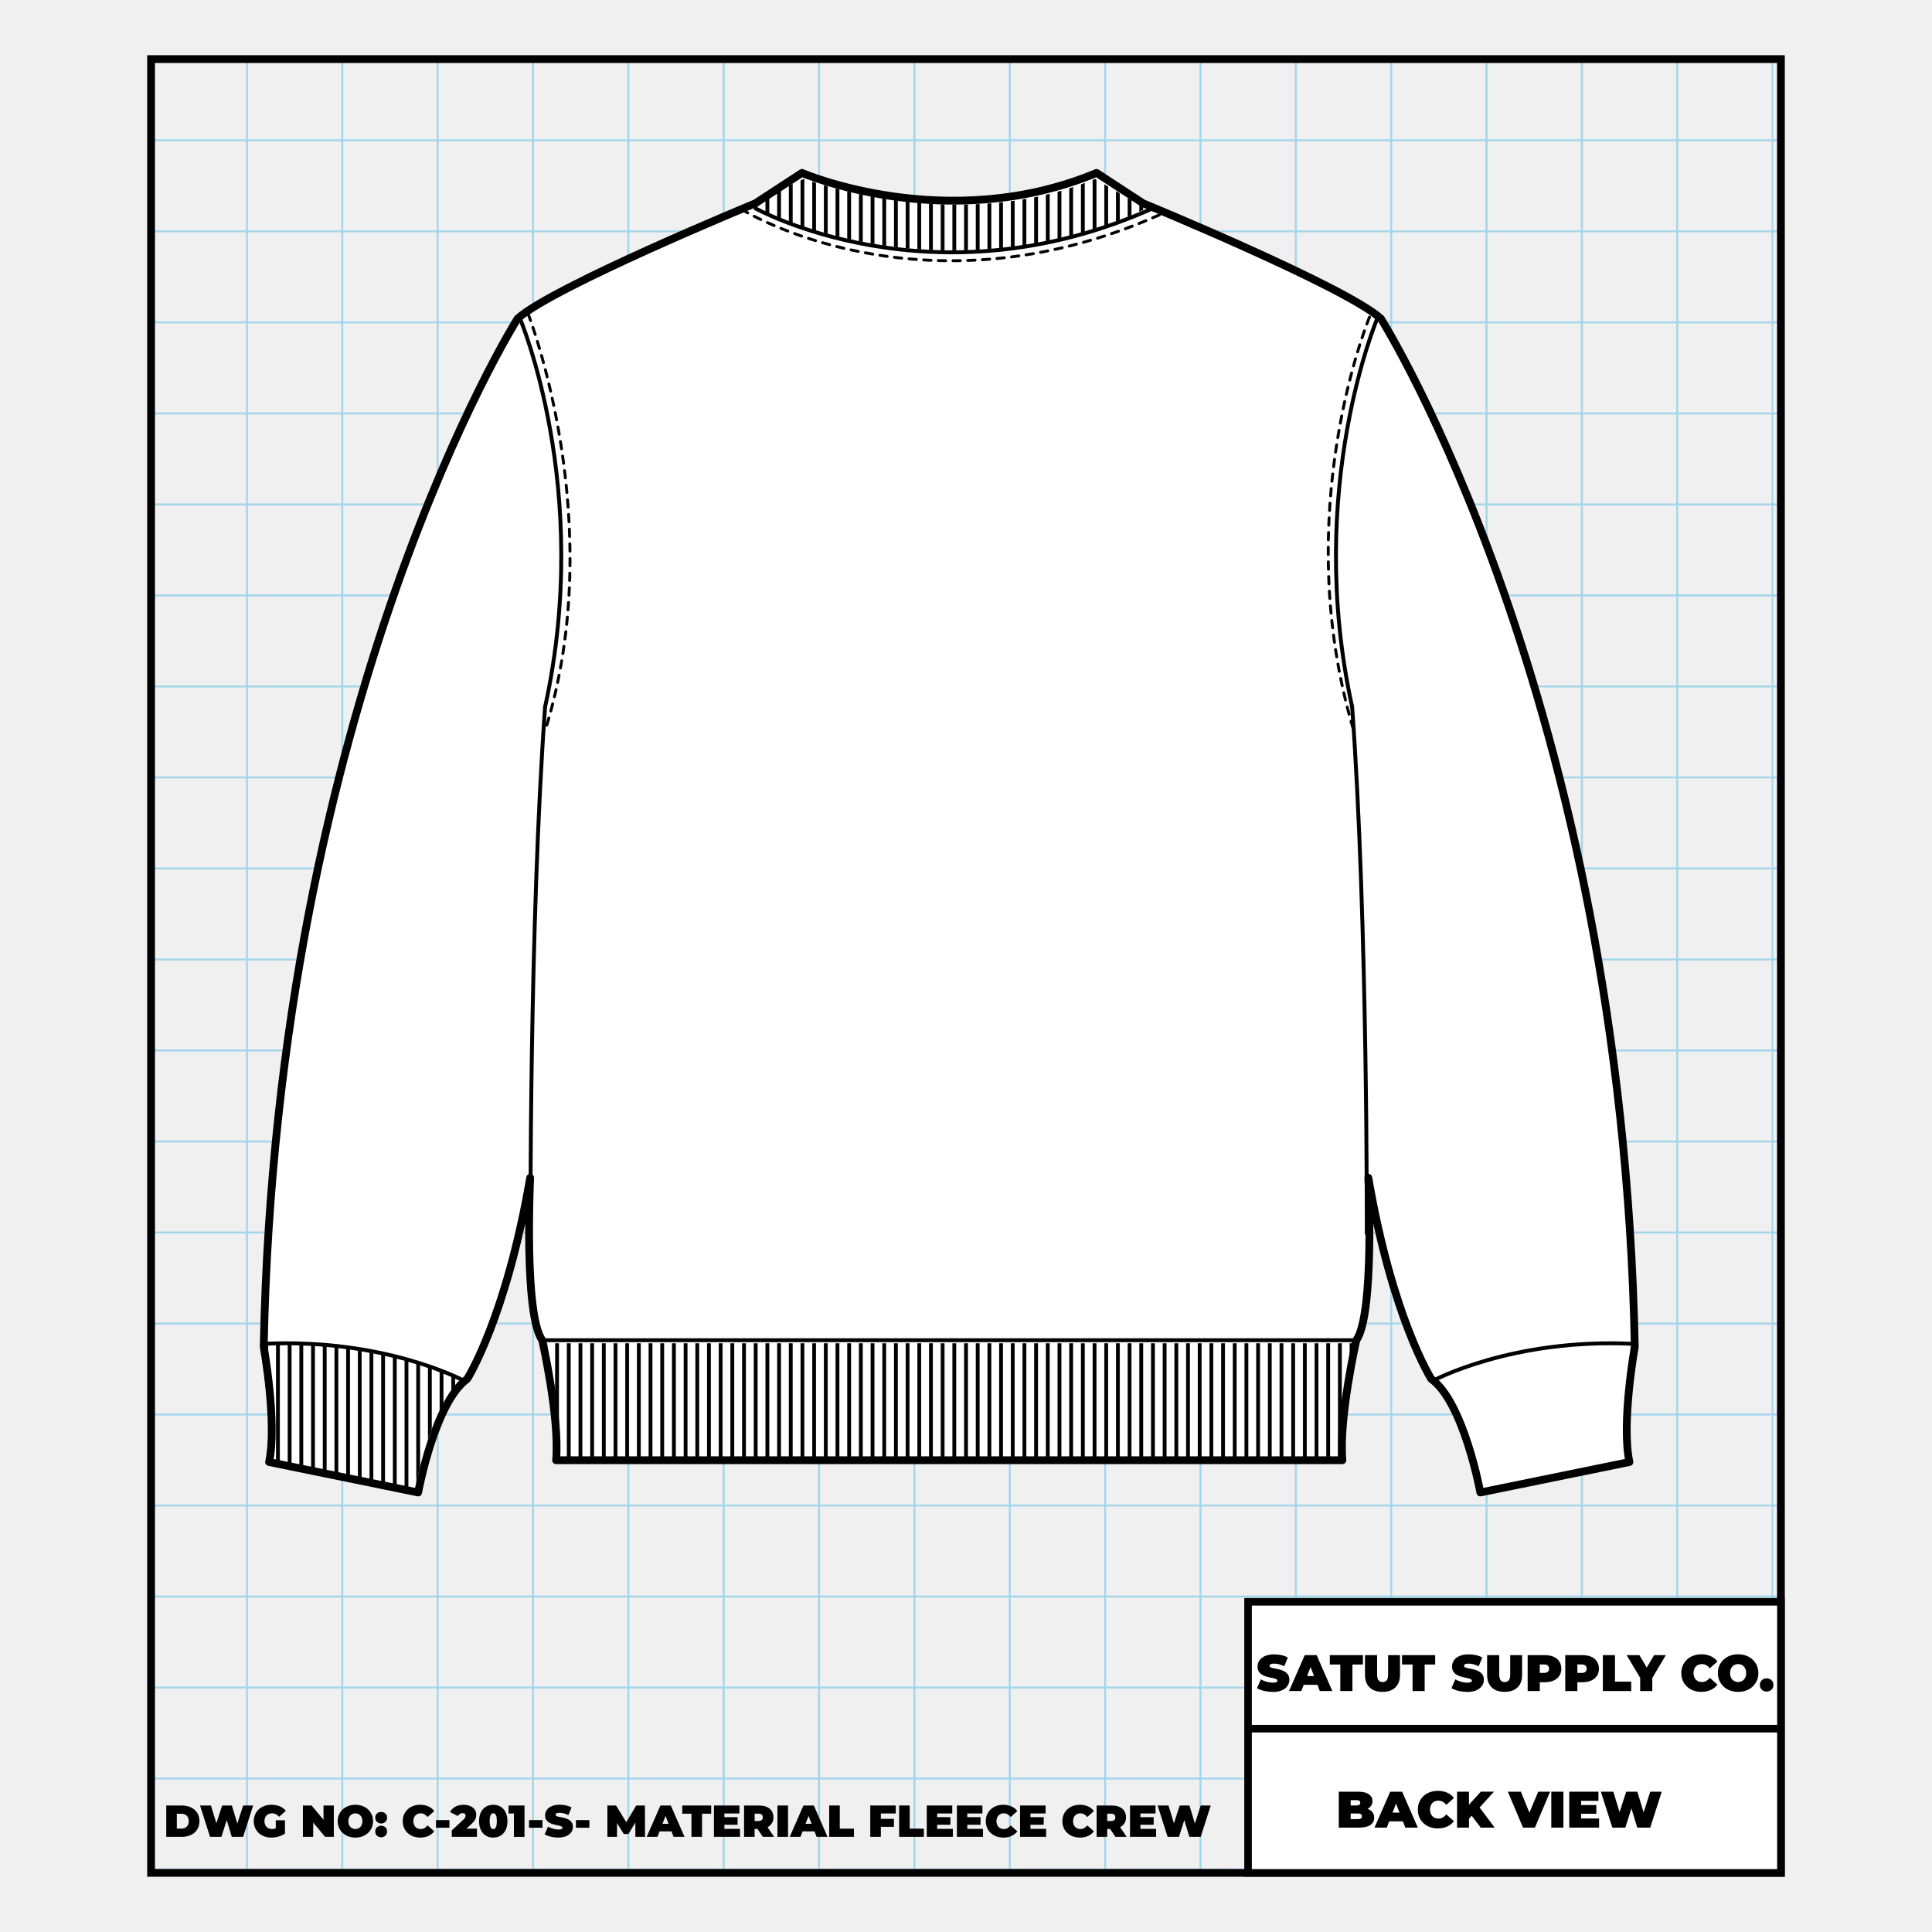
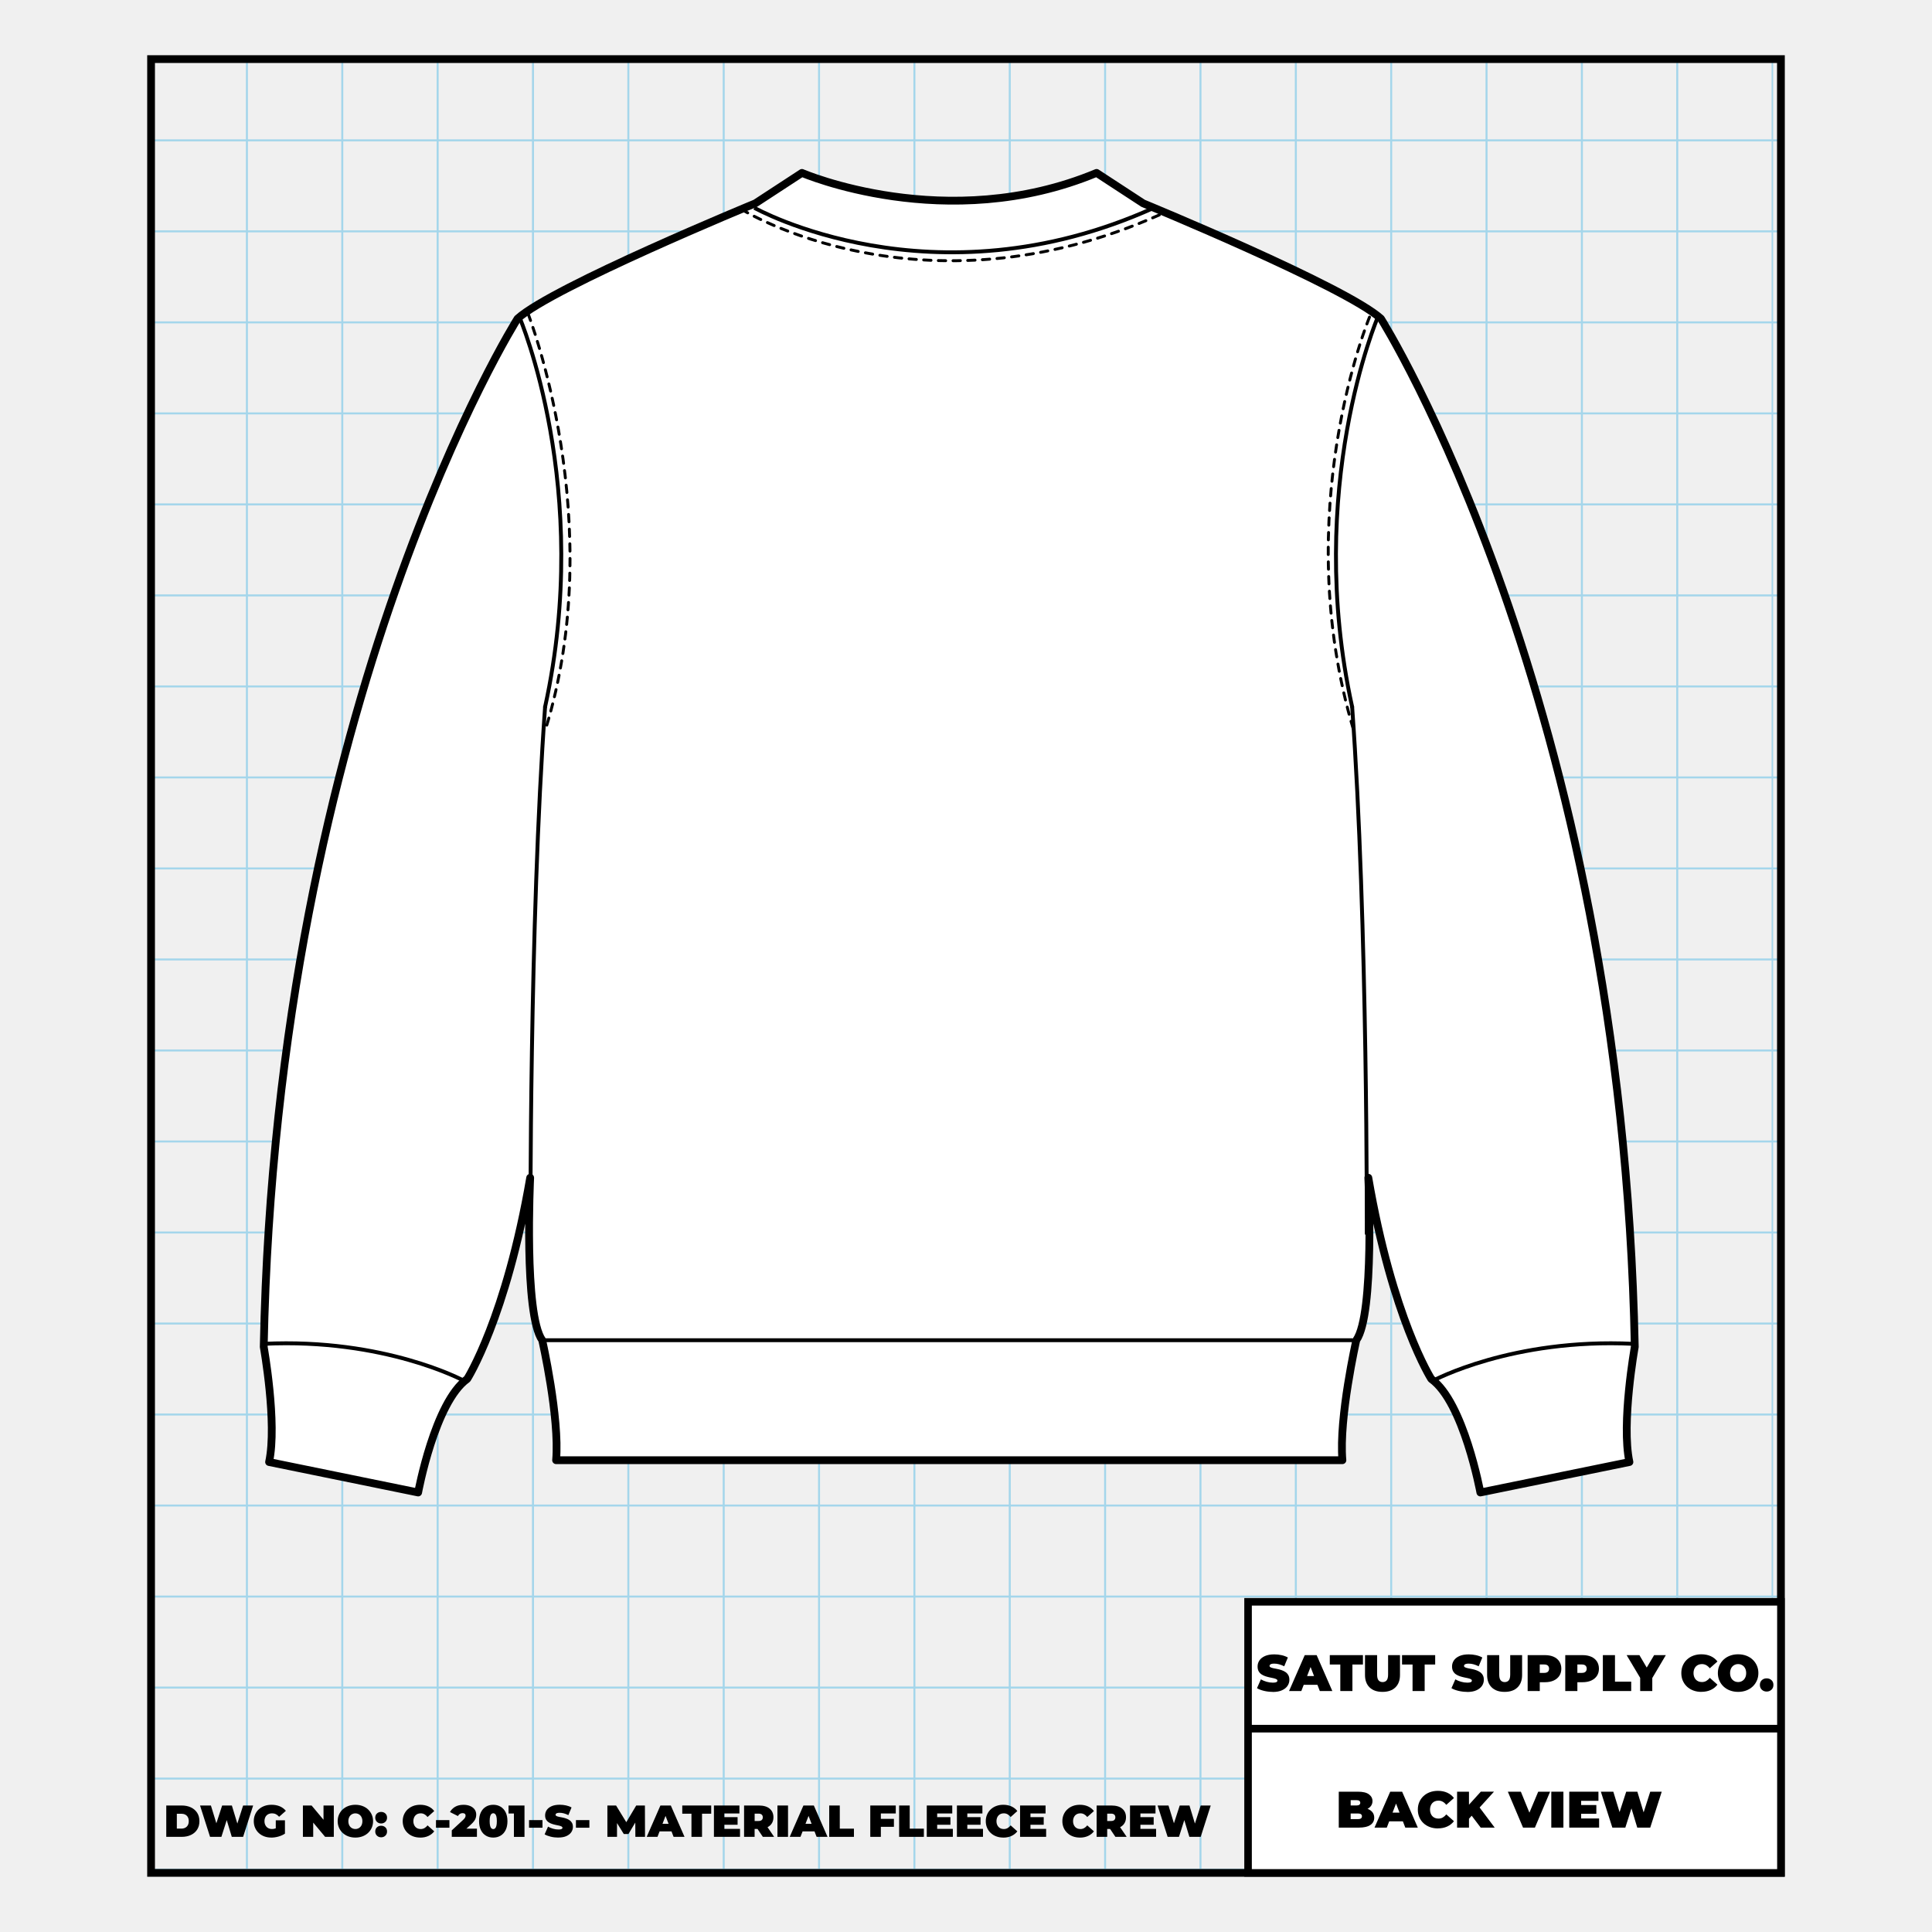
<svg xmlns="http://www.w3.org/2000/svg" xmlns:xlink="http://www.w3.org/1999/xlink" version="1.1" viewBox="0 0 992.13 992.13">
  <defs>
-     <style> .outline, .seam, .stitching, .dimension, .annotation, .grid, .st6, .st7 { fill: none; } .outline, .stitching, .st8, .dimension { stroke-width: 2px; } .outline, .stitching, .st8, .dimension, .annotation, .grid, .st6, .st7, .st9 { stroke: #000; } .outline, .stitching, .grid, .st7, .st9 { stroke-miterlimit: 10; } .outline, .st8, .dimension, .annotation, .st6 { stroke-linecap: round; } .st10, .st8, .st9 { fill: #fff; } .st11 { fill: url(#New_Pattern_22); } .st8, .dimension, .annotation, .st6 { stroke-linejoin: round; } .st12 { fill: #27aae1; } .annotation { stroke-width: 4px; } .st13 { fill: url(#New_Pattern_21); } .st14 { fill: url(#New_Pattern_2); } .grid { stroke-width: 3.91px; } .st6 { stroke-dasharray: 3.77; stroke-width: 1.5px; } .st7 { stroke-width: 3.98px; } .st15 { opacity: .38; } .st9 { stroke-width: 3.88px; } </style>
+     <style> .outline, .seam, .stitching, .dimension, .annotation, .grid, .st6, .st7 { fill: none; } .outline, .stitching, .st8, .dimension { stroke-width: 2px; } .outline, .stitching, .st8, .dimension, .annotation, .grid, .st6, .st7, .st9 { stroke: #000; } .outline, .stitching, .grid, .st7, .st9 { stroke-miterlimit: 10; } .outline, .st8, .dimension, .annotation, .st6 { stroke-linecap: round; } .st10, .st8, .st9 { fill: #fff; } .st11 { fill: url(#New_Pattern_22); } .st8, .dimension, .annotation, .st6 { stroke-linejoin: round; } .st12 { fill: #27aae1; } .annotation { stroke-width: 4px; } .st13 { fill: url(#New_Pattern_21); } .st14 { fill: url(#New_Pattern_2); } .grid { stroke-width: 3.91px; } .st6 { stroke-dasharray: 3.77; stroke-width: 1.5px; } .st7 { stroke-width: 3.98px; } .st15 { opacity: .38; } .st9 { stroke-width: 3.88px; }  .seam,.stitching{fill:none!important;}g[id*="SEAMS"] path,g[id*="SEAMS"] rect,g[id*="SEAMS"] circle,g[id*="SEAMS"] ellipse,g[id*="SEAMS"] polygon,g[id*="SEAMS"] polyline,g[id*="STITCHING"] path,g[id*="STITCHING"] rect,g[id*="STITCHING"] circle,g[id*="STITCHING"] ellipse,g[id*="STITCHING"] polygon,g[id*="STITCHING"] polyline{fill:none!important;}</style>
    <pattern id="New_Pattern_2" data-name="New Pattern 2" x="0" y="0" width="30" height="80.06" patternTransform="translate(37.07 -314.06)" patternUnits="userSpaceOnUse" viewBox="0 0 30 80.06">
      <g>
        <rect class="seam" width="30" height="80.06" />
        <rect x="26.03" y="0" width="1.93" height="80.06" />
        <rect x="20.03" y="0" width="1.93" height="80.06" />
        <rect x="14.03" y="0" width="1.93" height="80.06" />
        <rect x="8.03" y="0" width="1.93" height="80.06" />
        <rect x="2.03" y="0" width="1.93" height="80.06" />
      </g>
    </pattern>
    <pattern id="New_Pattern_21" data-name="New Pattern 2" patternTransform="translate(13.74 -245.26)" href="#New_Pattern_2" xlink:href="#New_Pattern_2" />
    <pattern id="New_Pattern_22" data-name="New Pattern 2" patternTransform="translate(-17398.78 -246.28) rotate(-180) scale(1 -1)" href="#New_Pattern_2" xlink:href="#New_Pattern_2" />
  </defs>
  <g id="_x31_.GRID_x5F_BG">
    <g class="st15">
      <rect class="st12" x="77.84" y="959.57" width="836.45" height="1.02" />
      <rect class="st12" x="77.84" y="912.83" width="836.45" height="1.02" />
      <rect class="st12" x="77.84" y="866.1" width="836.45" height="1.02" />
      <rect class="st12" x="77.84" y="819.36" width="836.45" height="1.02" />
      <rect class="st12" x="77.84" y="772.62" width="836.45" height="1.02" />
      <rect class="st12" x="77.84" y="725.88" width="836.45" height="1.02" />
      <rect class="st12" x="77.84" y="679.15" width="836.45" height="1.02" />
      <rect class="st12" x="77.84" y="632.41" width="836.45" height="1.02" />
      <rect class="st12" x="77.84" y="585.67" width="836.45" height="1.02" />
      <rect class="st12" x="77.84" y="538.94" width="836.45" height="1.02" />
      <rect class="st12" x="77.84" y="492.2" width="836.45" height="1.02" />
      <rect class="st12" x="77.84" y="445.46" width="836.45" height="1.02" />
      <rect class="st12" x="77.84" y="398.72" width="836.45" height="1.02" />
      <rect class="st12" x="77.84" y="351.99" width="836.45" height="1.02" />
      <rect class="st12" x="77.84" y="305.25" width="836.45" height="1.02" />
      <rect class="st12" x="77.84" y="258.51" width="836.45" height="1.02" />
      <rect class="st12" x="77.84" y="211.78" width="836.45" height="1.02" />
      <rect class="st12" x="77.84" y="165.04" width="836.45" height="1.02" />
      <rect class="st12" x="77.84" y="118.3" width="836.45" height="1.02" />
      <rect class="st12" x="77.84" y="71.56" width="836.45" height="1.02" />
      <rect class="st12" x="909.76" y="31.87" width=".8" height="927.7" />
      <rect class="st12" x="860.8" y="31.53" width="1.02" height="928.04" />
      <rect class="st12" x="811.83" y="31.53" width="1.02" height="928.04" />
      <rect class="st12" x="762.86" y="31.53" width="1.02" height="928.04" />
      <rect class="st12" x="713.9" y="31.53" width="1.02" height="928.04" />
      <rect class="st12" x="664.93" y="31.53" width="1.02" height="928.04" />
      <rect class="st12" x="615.96" y="31.53" width="1.02" height="928.04" />
      <rect class="st12" x="566.99" y="31.53" width="1.02" height="928.04" />
      <rect class="st12" x="518.03" y="31.53" width="1.02" height="928.04" />
      <rect class="st12" x="469.06" y="31.53" width="1.02" height="928.04" />
      <rect class="st12" x="420.09" y="31.53" width="1.02" height="928.04" />
      <rect class="st12" x="371.13" y="31.53" width="1.02" height="928.04" />
      <rect class="st12" x="322.16" y="31.53" width="1.02" height="928.04" />
      <rect class="st12" x="273.19" y="31.53" width="1.02" height="928.04" />
      <rect class="st12" x="224.23" y="31.53" width="1.02" height="928.04" />
      <rect class="st12" x="175.26" y="31.53" width="1.02" height="928.04" />
      <rect class="st12" x="126.29" y="31.53" width="1.02" height="928.04" />
    </g>
    <g>
      <rect class="st7" x="77.58" y="30.35" width="836.97" height="931.42" />
      <rect class="st9" x="640.91" y="822.57" width="273.64" height="139.21" />
      <line class="grid" x1="640.91" y1="887.71" x2="914.55" y2="887.71" />
    </g>
  </g>
  <g id="_x32_.MASK_x5F_FILL">
    <path class="st10" d="M689.36,749.85c-1.9-21.8,7.13-61.62,7.13-61.62,9.51-13.27,6.18-83.43,6.18-83.43,12.36,72.05,32.33,103.33,32.33,103.33,16.64,11.85,25.2,58.3,25.2,58.3l76.55-15.64c-4.28-19.91,2.75-59.14,2.75-59.14-6.6-332.27-130.35-528.01-130.35-528.01-18.15-16.45-122.1-59.22-122.1-59.22l-23.93-15.63c-77.04,32.11-151.31,0-151.31,0l-23.93,15.63s-103.95,42.77-122.1,59.22c0,0-123.75,195.74-130.35,528.01,0,0,7.03,39.23,2.75,59.14l76.55,15.64s8.56-46.45,25.2-58.3c0,0,19.97-31.28,32.33-103.33,0,0-3.33,70.15,6.18,83.43,0,0,9.03,39.82,7.13,61.62h403.76Z" />
  </g>
  <g id="_x33_.SEAMS_x5F_INT">
    <line class="st8" x1="278.47" y1="688.23" x2="694.36" y2="688.23" />
-     <path class="st14" d="M695,689.81h-415.9s11.2,38.93,7.27,59.64l403.62,1.98s-3.31-28.37,5.01-61.62Z" />
    <path class="dimension" d="M736.06,708.95s40.51-21.85,102.59-18.86" />
    <path class="dimension" d="M238.04,708.95s-40.51-21.85-102.59-18.86" />
-     <path class="st13" d="M238.04,708.95s-40.51-21.85-102.59-18.86c0,0,9.59,42.76,2.75,60.71l74.61,15.24s8.5-47.47,25.23-57.1Z" />
-     <path class="st11" d="M736.92,707.93s40.51-21.85,102.59-18.86c0,0-9.59,42.76-2.75,60.71l-74.61,15.24s-8.5-47.47-25.23-57.1Z" />
-     <path class="st14" d="M413.02,91.86s78.14,29.72,149.37,0l26,15.26s-90.72,48.77-200.99-.4c0,0,11.88-9.72,25.62-14.86Z" />
    <path class="stitching" d="M387.39,106.72s91.41,51.41,205.17,0" />
    <path class="outline" d="M266.74,162.84s37.77,87.9,13.18,200.16" />
    <path class="dimension" d="M272.41,633.43s-.54-159.22,7.51-270.44" />
    <path class="dimension" d="M701.87,633.43s.54-159.22-7.51-270.44" />
    <path class="st6" d="M703.28,162.84s-41.74,100.08-8.07,212.46" />
  </g>
  <g id="_x34_.OUTLINE_MAIN">
    <path class="annotation" d="M689.36,749.85c-1.9-21.8,7.13-61.62,7.13-61.62,9.51-13.27,6.18-83.43,6.18-83.43,12.36,72.05,32.33,103.33,32.33,103.33,16.64,11.85,25.2,58.3,25.2,58.3l76.55-15.64c-4.28-19.91,2.75-59.14,2.75-59.14-6.6-332.27-130.35-528.01-130.35-528.01-18.15-16.45-122.1-59.22-122.1-59.22l-23.93-15.63c-77.04,32.11-151.31,0-151.31,0l-23.93,15.63s-103.95,42.77-122.1,59.22c0,0-123.75,195.74-130.35,528.01,0,0,7.03,39.23,2.75,59.14l76.55,15.64s8.56-46.45,25.2-58.3c0,0,19.97-31.28,32.33-103.33,0,0-3.33,70.15,6.18,83.43,0,0,9.03,39.82,7.13,61.62h403.76Z" />
  </g>
  <g id="_x35_.STITCHING">
    <path class="outline" d="M707.54,162.84s-37.77,87.9-13.18,200.16" />
    <path class="st6" d="M271.16,161.04s42,107.34,8.76,214.26" />
    <path class="st6" d="M380.68,107.44s91.96,57.6,214.91,2.83" />
  </g>
  <g id="_x39_.ANNOTATIONS">
    <g>
      <path d="M653.53,868.82c-1.55,0-3.04-.18-4.48-.53s-2.63-.81-3.56-1.37l2-4.53c.88.51,1.86.92,2.94,1.23s2.13.46,3.15.46c.6,0,1.07-.04,1.41-.12.34-.08.59-.19.75-.34s.24-.33.24-.54c0-.33-.18-.6-.55-.79s-.86-.36-1.46-.49c-.61-.13-1.27-.27-1.99-.42-.72-.15-1.44-.35-2.17-.59-.73-.25-1.4-.57-2-.97-.61-.4-1.09-.94-1.46-1.59-.37-.66-.55-1.48-.55-2.46,0-1.14.32-2.18.96-3.12.64-.94,1.6-1.69,2.87-2.25,1.27-.56,2.86-.84,4.76-.84,1.25,0,2.48.13,3.69.4,1.21.26,2.3.67,3.27,1.21l-1.87,4.51c-.91-.46-1.8-.8-2.65-1.03-.85-.23-1.68-.34-2.49-.34-.6,0-1.07.05-1.42.16-.35.11-.6.25-.75.42-.15.18-.22.37-.22.58,0,.32.18.57.55.75s.86.34,1.46.46c.61.12,1.27.25,2,.4.73.14,1.45.33,2.17.58.72.25,1.38.57,1.99.98.61.4,1.09.93,1.46,1.58.37.65.55,1.46.55,2.42,0,1.12-.32,2.16-.96,3.1-.64.94-1.59,1.7-2.86,2.27-1.26.57-2.85.86-4.77.86Z" />
      <path d="M661.96,868.39l8.06-18.44h6.11l8.06,18.44h-6.43l-5.96-15.49h2.42l-5.96,15.49h-6.32ZM666.76,865.18l1.58-4.48h8.48l1.58,4.48h-11.65Z" />
      <path d="M688.28,868.39v-13.62h-5.4v-4.82h17.02v4.82h-5.4v13.62h-6.22Z" />
      <path d="M709.94,868.82c-2.83,0-5.03-.76-6.61-2.29-1.58-1.53-2.37-3.67-2.37-6.43v-10.14h6.22v9.96c0,1.41.25,2.4.76,2.99.51.59,1.19.88,2.06.88s1.57-.29,2.07-.88c.5-.59.75-1.58.75-2.99v-9.96h6.11v10.14c0,2.76-.79,4.9-2.37,6.43s-3.79,2.29-6.61,2.29Z" />
      <path d="M725.38,868.39v-13.62h-5.4v-4.82h17.02v4.82h-5.4v13.62h-6.22Z" />
      <path d="M753.39,868.82c-1.55,0-3.04-.18-4.48-.53s-2.63-.81-3.56-1.37l2-4.53c.88.51,1.86.92,2.94,1.23s2.13.46,3.15.46c.6,0,1.07-.04,1.41-.12.34-.08.59-.19.75-.34s.24-.33.24-.54c0-.33-.18-.6-.55-.79s-.86-.36-1.46-.49c-.61-.13-1.27-.27-1.99-.42-.72-.15-1.44-.35-2.17-.59-.73-.25-1.4-.57-2-.97-.61-.4-1.09-.94-1.46-1.59-.37-.66-.55-1.48-.55-2.46,0-1.14.32-2.18.96-3.12.64-.94,1.6-1.69,2.87-2.25,1.27-.56,2.86-.84,4.76-.84,1.25,0,2.48.13,3.69.4,1.21.26,2.3.67,3.27,1.21l-1.87,4.51c-.91-.46-1.8-.8-2.65-1.03-.85-.23-1.68-.34-2.49-.34-.6,0-1.07.05-1.42.16-.35.11-.6.25-.75.42-.15.18-.22.37-.22.58,0,.32.18.57.55.75s.86.34,1.46.46c.61.12,1.27.25,2,.4.73.14,1.45.33,2.17.58.72.25,1.38.57,1.99.98.61.4,1.09.93,1.46,1.58.37.65.55,1.46.55,2.42,0,1.12-.32,2.16-.96,3.1-.64.94-1.59,1.7-2.86,2.27-1.26.57-2.85.86-4.77.86Z" />
      <path d="M772.65,868.82c-2.83,0-5.03-.76-6.61-2.29-1.58-1.53-2.37-3.67-2.37-6.43v-10.14h6.22v9.96c0,1.41.25,2.4.76,2.99.51.59,1.19.88,2.06.88s1.57-.29,2.07-.88c.5-.59.75-1.58.75-2.99v-9.96h6.11v10.14c0,2.76-.79,4.9-2.37,6.43s-3.79,2.29-6.61,2.29Z" />
      <path d="M784.49,868.39v-18.44h8.88c1.72,0,3.21.28,4.47.84,1.26.56,2.23,1.37,2.91,2.41.68,1.04,1.03,2.28,1.03,3.7s-.34,2.65-1.03,3.69c-.69,1.04-1.66,1.84-2.91,2.41-1.26.57-2.74.86-4.47.86h-5.43l2.77-2.66v7.19h-6.22ZM790.7,861.89l-2.77-2.82h5.03c.86,0,1.5-.19,1.91-.58s.62-.91.62-1.58-.21-1.19-.62-1.58c-.41-.39-1.05-.58-1.91-.58h-5.03l2.77-2.82v9.96Z" />
      <path d="M803.8,868.39v-18.44h8.88c1.72,0,3.21.28,4.47.84,1.26.56,2.23,1.37,2.91,2.41.68,1.04,1.03,2.28,1.03,3.7s-.34,2.65-1.03,3.69c-.69,1.04-1.66,1.84-2.91,2.41-1.26.57-2.74.86-4.47.86h-5.43l2.77-2.66v7.19h-6.22ZM810.02,861.89l-2.77-2.82h5.03c.86,0,1.5-.19,1.91-.58s.62-.91.62-1.58-.21-1.19-.62-1.58c-.41-.39-1.05-.58-1.91-.58h-5.03l2.77-2.82v9.96Z" />
      <path d="M823.11,868.39v-18.44h6.22v13.62h8.33v4.82h-14.54Z" />
      <path d="M842.27,868.39v-8.09l1.42,3.71-8.38-14.07h6.56l5.67,9.62h-3.82l5.72-9.62h6.01l-8.33,14.07,1.37-3.71v8.09h-6.22Z" />
      <path d="M873.68,868.82c-1.48,0-2.84-.23-4.1-.7-1.26-.47-2.35-1.13-3.27-1.99-.92-.86-1.64-1.88-2.15-3.06-.51-1.18-.76-2.48-.76-3.9s.25-2.72.76-3.9c.51-1.18,1.23-2.2,2.15-3.06.92-.86,2.01-1.52,3.27-1.99,1.26-.46,2.62-.7,4.1-.7,1.81,0,3.41.32,4.81.95,1.4.63,2.55,1.55,3.46,2.74l-3.93,3.5c-.54-.69-1.15-1.22-1.8-1.59-.66-.38-1.4-.57-2.23-.57-.65,0-1.24.11-1.77.32-.53.21-.98.52-1.36.92-.38.4-.67.89-.88,1.46-.21.57-.32,1.21-.32,1.91s.11,1.34.32,1.91c.21.57.5,1.06.88,1.46.38.4.83.71,1.36.92.53.21,1.12.32,1.77.32.83,0,1.57-.19,2.23-.57.66-.38,1.26-.91,1.8-1.59l3.93,3.5c-.91,1.18-2.07,2.09-3.46,2.73-1.4.64-3,.96-4.81.96Z" />
      <path d="M892.57,868.82c-1.49,0-2.88-.24-4.15-.71-1.27-.47-2.38-1.15-3.31-2.02-.93-.87-1.66-1.89-2.17-3.07-.52-1.18-.78-2.46-.78-3.85s.26-2.69.78-3.86c.52-1.17,1.24-2.19,2.17-3.06.93-.87,2.03-1.54,3.31-2.02,1.27-.47,2.66-.71,4.15-.71s2.9.24,4.16.71c1.27.47,2.36,1.15,3.29,2.02.93.87,1.66,1.89,2.17,3.06.52,1.17.78,2.46.78,3.86s-.26,2.67-.78,3.85-1.24,2.2-2.17,3.07-2.03,1.54-3.29,2.02c-1.26.47-2.65.71-4.16.71ZM892.57,863.78c.58,0,1.12-.11,1.62-.32.5-.21.94-.51,1.32-.91.38-.4.67-.88.88-1.45.21-.57.32-1.22.32-1.94s-.11-1.37-.32-1.94c-.21-.57-.51-1.05-.88-1.45-.38-.4-.82-.7-1.32-.91-.5-.21-1.04-.32-1.62-.32s-1.12.11-1.62.32-.94.51-1.32.91c-.38.4-.67.88-.88,1.45-.21.57-.32,1.22-.32,1.94s.11,1.37.32,1.94c.21.57.5,1.05.88,1.45.38.39.82.7,1.32.91.5.21,1.04.32,1.62.32Z" />
      <path d="M907.22,868.66c-.98,0-1.81-.32-2.48-.96-.67-.64-1-1.46-1-2.46s.33-1.83,1-2.45c.67-.62,1.49-.92,2.48-.92s1.81.31,2.48.92c.67.62,1,1.43,1,2.45s-.33,1.82-1,2.46c-.67.64-1.49.96-2.48.96Z" />
    </g>
    <g>
      <path d="M85.38,943.27v-16.1h7.94c1.79,0,3.37.33,4.74.98,1.36.65,2.43,1.58,3.2,2.77.77,1.2,1.15,2.63,1.15,4.3s-.38,3.09-1.15,4.29c-.77,1.2-1.83,2.13-3.2,2.78-1.37.65-2.94.98-4.74.98h-7.94ZM90.81,939.04h2.28c.77,0,1.44-.15,2.01-.44s1.02-.72,1.35-1.3c.32-.58.48-1.27.48-2.08s-.16-1.53-.48-2.09c-.32-.57-.77-1-1.35-1.29s-1.25-.44-2.01-.44h-2.28v7.64Z" />
      <path d="M107.87,943.27l-5.15-16.1h5.59l4.16,13.59h-2.81l4.42-13.59h4.99l4.12,13.59h-2.69l4.35-13.59h5.15l-5.15,16.1h-5.82l-3.36-11.13h1.56l-3.54,11.13h-5.82Z" />
      <path d="M139.32,943.64c-1.3,0-2.5-.2-3.6-.61-1.1-.41-2.05-.99-2.85-1.74-.81-.75-1.43-1.64-1.88-2.67-.45-1.03-.67-2.16-.67-3.4s.22-2.38.67-3.4c.44-1.03,1.07-1.92,1.89-2.67.81-.75,1.77-1.33,2.89-1.74s2.33-.61,3.67-.61c1.59,0,3.02.27,4.27.8,1.25.54,2.28,1.3,3.09,2.3l-3.47,3.06c-.51-.58-1.05-1.02-1.64-1.32-.59-.3-1.25-.45-1.97-.45-.6,0-1.14.09-1.62.28-.48.18-.89.45-1.23.8-.34.35-.6.77-.78,1.27-.18.49-.28,1.05-.28,1.68s.09,1.15.28,1.64.44.92.78,1.28c.34.35.74.62,1.21.82.47.19.99.29,1.58.29.61,0,1.21-.1,1.79-.31.58-.21,1.2-.56,1.86-1.07l3.04,3.73c-.98.66-2.1,1.17-3.36,1.52-1.26.35-2.48.53-3.66.53ZM146.33,941.59l-4.71-.69v-6.12h4.71v6.81Z" />
      <path d="M155.55,943.27v-16.1h4.46l8.19,9.8h-2.07v-9.8h5.29v16.1h-4.46l-8.19-9.8h2.07v9.8h-5.29Z" />
      <path d="M182.49,943.64c-1.3,0-2.51-.21-3.62-.62-1.11-.41-2.07-1-2.89-1.76-.81-.76-1.45-1.65-1.9-2.68-.45-1.03-.68-2.15-.68-3.36s.23-2.35.68-3.37c.45-1.02,1.08-1.91,1.9-2.67.81-.76,1.77-1.34,2.89-1.76,1.11-.41,2.32-.62,3.62-.62s2.53.21,3.63.62c1.1.41,2.06,1,2.88,1.76.81.76,1.44,1.65,1.9,2.67.45,1.02.68,2.14.68,3.37s-.23,2.33-.68,3.36c-.45,1.03-1.08,1.92-1.9,2.68-.81.76-1.77,1.35-2.88,1.76-1.1.41-2.32.62-3.63.62ZM182.49,939.25c.51,0,.98-.09,1.41-.28.44-.18.82-.45,1.15-.79.33-.34.59-.77.77-1.26s.28-1.06.28-1.69-.09-1.19-.28-1.69-.44-.92-.77-1.27c-.33-.34-.71-.61-1.15-.79-.44-.18-.91-.28-1.41-.28s-.98.09-1.41.28c-.44.18-.82.45-1.15.79-.33.35-.59.77-.77,1.27s-.28,1.06-.28,1.69.09,1.19.28,1.69.44.92.77,1.26c.33.35.71.61,1.15.79.44.18.91.28,1.41.28Z" />
      <path d="M195.73,936.4c-.86,0-1.58-.28-2.16-.84-.58-.56-.87-1.28-.87-2.15s.29-1.6.87-2.14c.58-.54,1.3-.8,2.16-.8s1.58.27,2.16.8c.58.54.87,1.25.87,2.14s-.29,1.59-.87,2.15c-.58.56-1.3.84-2.16.84ZM195.73,943.5c-.86,0-1.58-.28-2.16-.84-.58-.56-.87-1.28-.87-2.15s.29-1.6.87-2.14c.58-.54,1.3-.8,2.16-.8s1.58.27,2.16.8c.58.54.87,1.25.87,2.14s-.29,1.59-.87,2.15c-.58.56-1.3.84-2.16.84Z" />
      <path d="M215.77,943.64c-1.29,0-2.48-.2-3.58-.61s-2.05-.99-2.85-1.74c-.8-.75-1.43-1.64-1.87-2.67-.44-1.03-.67-2.16-.67-3.4s.22-2.38.67-3.4,1.07-1.92,1.87-2.67c.81-.75,1.76-1.33,2.85-1.74s2.29-.61,3.58-.61c1.58,0,2.98.28,4.2.83,1.22.55,2.23,1.35,3.02,2.39l-3.43,3.06c-.48-.6-1-1.06-1.58-1.39-.57-.33-1.22-.5-1.94-.5-.57,0-1.08.09-1.54.28-.46.18-.86.45-1.18.8-.33.35-.59.78-.77,1.28-.18.5-.28,1.05-.28,1.67s.09,1.17.28,1.67c.18.5.44.92.77,1.28.33.35.72.62,1.18.81.46.18.97.28,1.54.28.72,0,1.37-.16,1.94-.49.58-.33,1.1-.79,1.58-1.39l3.43,3.06c-.8,1.03-1.8,1.82-3.02,2.38s-2.62.84-4.2.84Z" />
      <path d="M223.89,938.58v-3.91h6.9v3.91h-6.9Z" />
      <path d="M232,943.27v-3.33l5.82-5.38c.37-.35.64-.66.82-.92.18-.26.29-.5.36-.7s.09-.4.09-.59c0-.4-.13-.71-.39-.93-.26-.22-.65-.33-1.17-.33-.48,0-.93.13-1.36.38s-.77.62-1.01,1.12l-4.09-2.05c.58-1.1,1.46-2,2.62-2.69,1.17-.69,2.61-1.04,4.35-1.04,1.27,0,2.4.21,3.38.62.98.41,1.75,1,2.3,1.75s.83,1.64.83,2.67c0,.52-.07,1.04-.2,1.56-.13.52-.39,1.07-.79,1.64s-.99,1.22-1.77,1.92l-4.37,3.98-.85-1.89h8.35v4.21h-12.9Z" />
      <path d="M253.3,943.64c-1.43,0-2.69-.33-3.78-.99-1.1-.66-1.96-1.62-2.58-2.88-.62-1.26-.93-2.78-.93-4.55s.31-3.3.93-4.55c.62-1.26,1.48-2.22,2.58-2.88,1.1-.66,2.36-.99,3.78-.99s2.69.33,3.78.99,1.96,1.62,2.58,2.88c.62,1.26.93,2.78.93,4.55s-.31,3.3-.93,4.55c-.62,1.26-1.48,2.22-2.58,2.88s-2.36.99-3.78.99ZM253.3,939.29c.35,0,.67-.12.94-.37.28-.25.49-.67.66-1.27.16-.6.24-1.41.24-2.44s-.08-1.86-.24-2.45c-.16-.59-.38-1.01-.66-1.25-.28-.25-.59-.37-.94-.37s-.67.12-.94.37c-.28.25-.49.66-.66,1.25-.16.59-.24,1.41-.24,2.45s.08,1.84.24,2.44c.16.6.38,1.02.66,1.27.28.25.59.37.94.37Z" />
      <path d="M263.91,943.27v-14.21l2.32,2.21h-5.08v-4.09h8.19v16.1h-5.43Z" />
      <path d="M271.68,938.58v-3.91h6.9v3.91h-6.9Z" />
      <path d="M286.7,943.64c-1.35,0-2.65-.15-3.91-.46-1.26-.31-2.29-.71-3.11-1.2l1.75-3.96c.77.45,1.62.8,2.56,1.07.94.27,1.86.4,2.75.4.52,0,.93-.03,1.23-.1.3-.07.52-.17.66-.3.14-.13.21-.29.21-.47,0-.29-.16-.52-.48-.69-.32-.17-.75-.31-1.28-.43s-1.11-.24-1.74-.37c-.63-.13-1.26-.3-1.9-.52-.64-.21-1.22-.5-1.75-.85s-.95-.82-1.28-1.39-.48-1.29-.48-2.15c0-1,.28-1.91.84-2.73s1.4-1.48,2.51-1.97c1.11-.49,2.5-.74,4.15-.74,1.09,0,2.16.12,3.22.34,1.06.23,2.01.58,2.85,1.06l-1.63,3.93c-.8-.4-1.57-.7-2.31-.9-.74-.2-1.47-.3-2.17-.3-.52,0-.94.05-1.24.14-.31.09-.53.22-.66.37-.13.15-.2.32-.2.51,0,.28.16.5.48.66.32.16.75.29,1.28.4.53.11,1.11.22,1.75.34.64.12,1.27.29,1.9.51.63.21,1.21.5,1.74.85s.95.81,1.28,1.38c.32.57.48,1.27.48,2.12,0,.98-.28,1.88-.84,2.7-.56.82-1.39,1.48-2.5,1.98-1.1.5-2.49.75-4.16.75Z" />
      <path d="M295.76,938.58v-3.91h6.9v3.91h-6.9Z" />
      <path d="M311.91,943.27v-16.1h4.46l6.44,10.51h-2.35l6.26-10.51h4.46l.05,16.1h-4.95l-.05-8.65h.78l-4.28,7.2h-2.39l-4.46-7.2h.97v8.65h-4.95Z" />
      <path d="M332.1,943.27l7.04-16.1h5.34l7.04,16.1h-5.61l-5.2-13.52h2.12l-5.2,13.52h-5.52ZM336.29,940.47l1.38-3.91h7.41l1.38,3.91h-10.17Z" />
      <path d="M355.08,943.27v-11.89h-4.72v-4.21h14.86v4.21h-4.71v11.89h-5.43Z" />
      <path d="M366.62,943.27v-16.1h13.09v4.09h-7.75v7.91h8.05v4.09h-13.39ZM371.59,937.06v-3.91h7.18v3.91h-7.18Z" />
      <path d="M382.1,943.27v-16.1h7.52c2.47,0,4.35.54,5.63,1.63,1.29,1.09,1.93,2.57,1.93,4.44,0,1.24-.3,2.31-.9,3.21-.6.9-1.45,1.58-2.54,2.06-1.1.48-2.4.71-3.9.71h-4.74l2.41-2.23v6.28h-5.43ZM387.53,937.59l-2.41-2.46h4.39c.75,0,1.31-.17,1.67-.51.36-.34.54-.8.54-1.38s-.18-1.04-.54-1.38c-.36-.34-.92-.51-1.67-.51h-4.39l2.41-2.46v8.69ZM391.74,943.27l-3.96-5.87h5.75l4,5.87h-5.8Z" />
      <path d="M399.24,943.27v-16.1h5.43v16.1h-5.43Z" />
      <path d="M405.54,943.27l7.04-16.1h5.34l7.04,16.1h-5.61l-5.2-13.52h2.12l-5.2,13.52h-5.52ZM409.72,940.47l1.38-3.91h7.41l1.38,3.91h-10.17Z" />
      <path d="M425.82,943.27v-16.1h5.43v11.89h7.27v4.21h-12.7Z" />
      <path d="M446.91,943.27v-16.1h13.09v4.09h-7.66v12.01h-5.43ZM451.97,938.12v-4.09h7.08v4.09h-7.08Z" />
      <path d="M461.73,943.27v-16.1h5.43v11.89h7.27v4.21h-12.7Z" />
      <path d="M475.92,943.27v-16.1h13.09v4.09h-7.75v7.91h8.05v4.09h-13.39ZM480.89,937.06v-3.91h7.18v3.91h-7.18Z" />
      <path d="M491.4,943.27v-16.1h13.09v4.09h-7.75v7.91h8.05v4.09h-13.39ZM496.36,937.06v-3.91h7.18v3.91h-7.18Z" />
      <path d="M515.2,943.64c-1.29,0-2.48-.2-3.58-.61-1.1-.41-2.05-.99-2.85-1.74-.81-.75-1.43-1.64-1.88-2.67-.45-1.03-.67-2.16-.67-3.4s.22-2.38.67-3.4c.44-1.03,1.07-1.92,1.88-2.67.8-.75,1.75-1.33,2.85-1.74,1.1-.41,2.29-.61,3.58-.61,1.58,0,2.98.28,4.2.83,1.22.55,2.23,1.35,3.03,2.39l-3.43,3.06c-.47-.6-1-1.06-1.58-1.39-.57-.33-1.22-.5-1.94-.5-.57,0-1.08.09-1.54.28-.46.18-.86.45-1.18.8-.33.35-.59.78-.77,1.28-.18.5-.28,1.05-.28,1.67s.09,1.17.28,1.67c.18.5.44.92.77,1.28.33.35.72.62,1.18.81.46.18.97.28,1.54.28.72,0,1.37-.16,1.94-.49.58-.33,1.1-.79,1.58-1.39l3.43,3.06c-.8,1.03-1.81,1.82-3.03,2.38s-2.62.84-4.2.84Z" />
      <path d="M523.83,943.27v-16.1h13.09v4.09h-7.75v7.91h8.05v4.09h-13.39ZM528.79,937.06v-3.91h7.18v3.91h-7.18Z" />
      <path d="M554.53,943.64c-1.29,0-2.48-.2-3.58-.61-1.1-.41-2.05-.99-2.85-1.74-.81-.75-1.43-1.64-1.88-2.67-.45-1.03-.67-2.16-.67-3.4s.22-2.38.67-3.4c.44-1.03,1.07-1.92,1.88-2.67.8-.75,1.75-1.33,2.85-1.74,1.1-.41,2.29-.61,3.58-.61,1.58,0,2.98.28,4.2.83,1.22.55,2.23,1.35,3.03,2.39l-3.43,3.06c-.47-.6-1-1.06-1.58-1.39-.57-.33-1.22-.5-1.94-.5-.57,0-1.08.09-1.54.28-.46.18-.86.45-1.18.8-.33.35-.59.78-.77,1.28-.18.5-.28,1.05-.28,1.67s.09,1.17.28,1.67c.18.5.44.92.77,1.28.33.35.72.62,1.18.81.46.18.97.28,1.54.28.72,0,1.37-.16,1.94-.49.58-.33,1.1-.79,1.58-1.39l3.43,3.06c-.8,1.03-1.81,1.82-3.03,2.38s-2.62.84-4.2.84Z" />
      <path d="M563.15,943.27v-16.1h7.52c2.47,0,4.35.54,5.63,1.63,1.29,1.09,1.93,2.57,1.93,4.44,0,1.24-.3,2.31-.9,3.21-.6.9-1.45,1.58-2.54,2.06s-2.4.71-3.9.71h-4.74l2.42-2.23v6.28h-5.43ZM568.58,937.59l-2.42-2.46h4.39c.75,0,1.31-.17,1.67-.51.36-.34.54-.8.54-1.38s-.18-1.04-.54-1.38c-.36-.34-.92-.51-1.67-.51h-4.39l2.42-2.46v8.69ZM572.79,943.27l-3.96-5.87h5.75l4,5.87h-5.79Z" />
      <path d="M580.29,943.27v-16.1h13.09v4.09h-7.75v7.91h8.05v4.09h-13.39ZM585.26,937.06v-3.91h7.18v3.91h-7.18Z" />
      <path d="M599.61,943.27l-5.15-16.1h5.59l4.16,13.59h-2.81l4.42-13.59h4.99l4.12,13.59h-2.69l4.35-13.59h5.15l-5.15,16.1h-5.82l-3.36-11.13h1.56l-3.54,11.13h-5.82Z" />
    </g>
    <g>
      <path d="M687.49,938.52v-18.44h9.86c2.55,0,4.43.45,5.64,1.36,1.21.91,1.82,2.06,1.82,3.46,0,.93-.26,1.76-.78,2.49-.52.73-1.27,1.3-2.25,1.73-.98.42-2.2.63-3.63.63l.53-1.42c1.44,0,2.68.2,3.73.61s1.85.99,2.43,1.75c.57.76.86,1.68.86,2.75,0,1.6-.66,2.85-1.99,3.74s-3.26,1.34-5.81,1.34h-10.38ZM693.6,934.17h3.74c.69,0,1.2-.12,1.54-.37.34-.25.51-.61.51-1.08s-.17-.83-.51-1.08-.86-.37-1.54-.37h-4.16v-4.11h3.32c.7,0,1.22-.12,1.54-.36.33-.24.49-.58.49-1.01s-.16-.8-.49-1.03c-.32-.23-.84-.34-1.54-.34h-2.9v9.75Z" />
      <path d="M705.85,938.52l8.06-18.44h6.11l8.06,18.44h-6.43l-5.96-15.49h2.42l-5.96,15.49h-6.32ZM710.65,935.31l1.58-4.48h8.48l1.58,4.48h-11.65Z" />
      <path d="M738.37,938.94c-1.47,0-2.84-.23-4.1-.7-1.26-.47-2.35-1.13-3.27-1.99-.92-.86-1.64-1.88-2.15-3.06s-.76-2.48-.76-3.9.25-2.72.76-3.9,1.23-2.2,2.15-3.06c.92-.86,2.01-1.52,3.27-1.99,1.26-.46,2.62-.7,4.1-.7,1.81,0,3.41.32,4.81.95,1.4.63,2.55,1.55,3.46,2.74l-3.93,3.5c-.54-.69-1.14-1.22-1.8-1.59-.66-.38-1.4-.57-2.23-.57-.65,0-1.24.11-1.77.32-.53.21-.98.52-1.36.92-.38.4-.67.89-.88,1.46-.21.57-.32,1.21-.32,1.91s.11,1.34.32,1.91c.21.57.5,1.06.88,1.46.38.4.83.71,1.36.92.53.21,1.12.32,1.77.32.83,0,1.57-.19,2.23-.57.66-.38,1.26-.91,1.8-1.59l3.93,3.5c-.91,1.18-2.07,2.09-3.46,2.73-1.4.64-3,.96-4.81.96Z" />
      <path d="M748.25,938.52v-18.44h6.11v18.44h-6.11ZM753.81,934.57l-.34-6.83,6.96-7.67h6.77l-7.8,8.59-3.45,3.53-2.13,2.37ZM760.37,938.52l-5.43-7.17,4.03-4.27,8.59,11.44h-7.19Z" />
      <path d="M782.11,938.52l-7.8-18.44h6.69l6.35,15.57h-3.98l6.54-15.57h6.11l-7.8,18.44h-6.11Z" />
      <path d="M796.63,938.52v-18.44h6.22v18.44h-6.22Z" />
      <path d="M805.85,938.52v-18.44h14.99v4.69h-8.88v9.06h9.22v4.69h-15.34ZM811.54,931.41v-4.48h8.22v4.48h-8.22Z" />
      <path d="M827.98,938.52l-5.9-18.44h6.4l4.77,15.57h-3.21l5.06-15.57h5.72l4.72,15.57h-3.08l4.98-15.57h5.9l-5.9,18.44h-6.67l-3.85-12.75h1.79l-4.06,12.75h-6.67Z" />
    </g>
  </g>
</svg>
